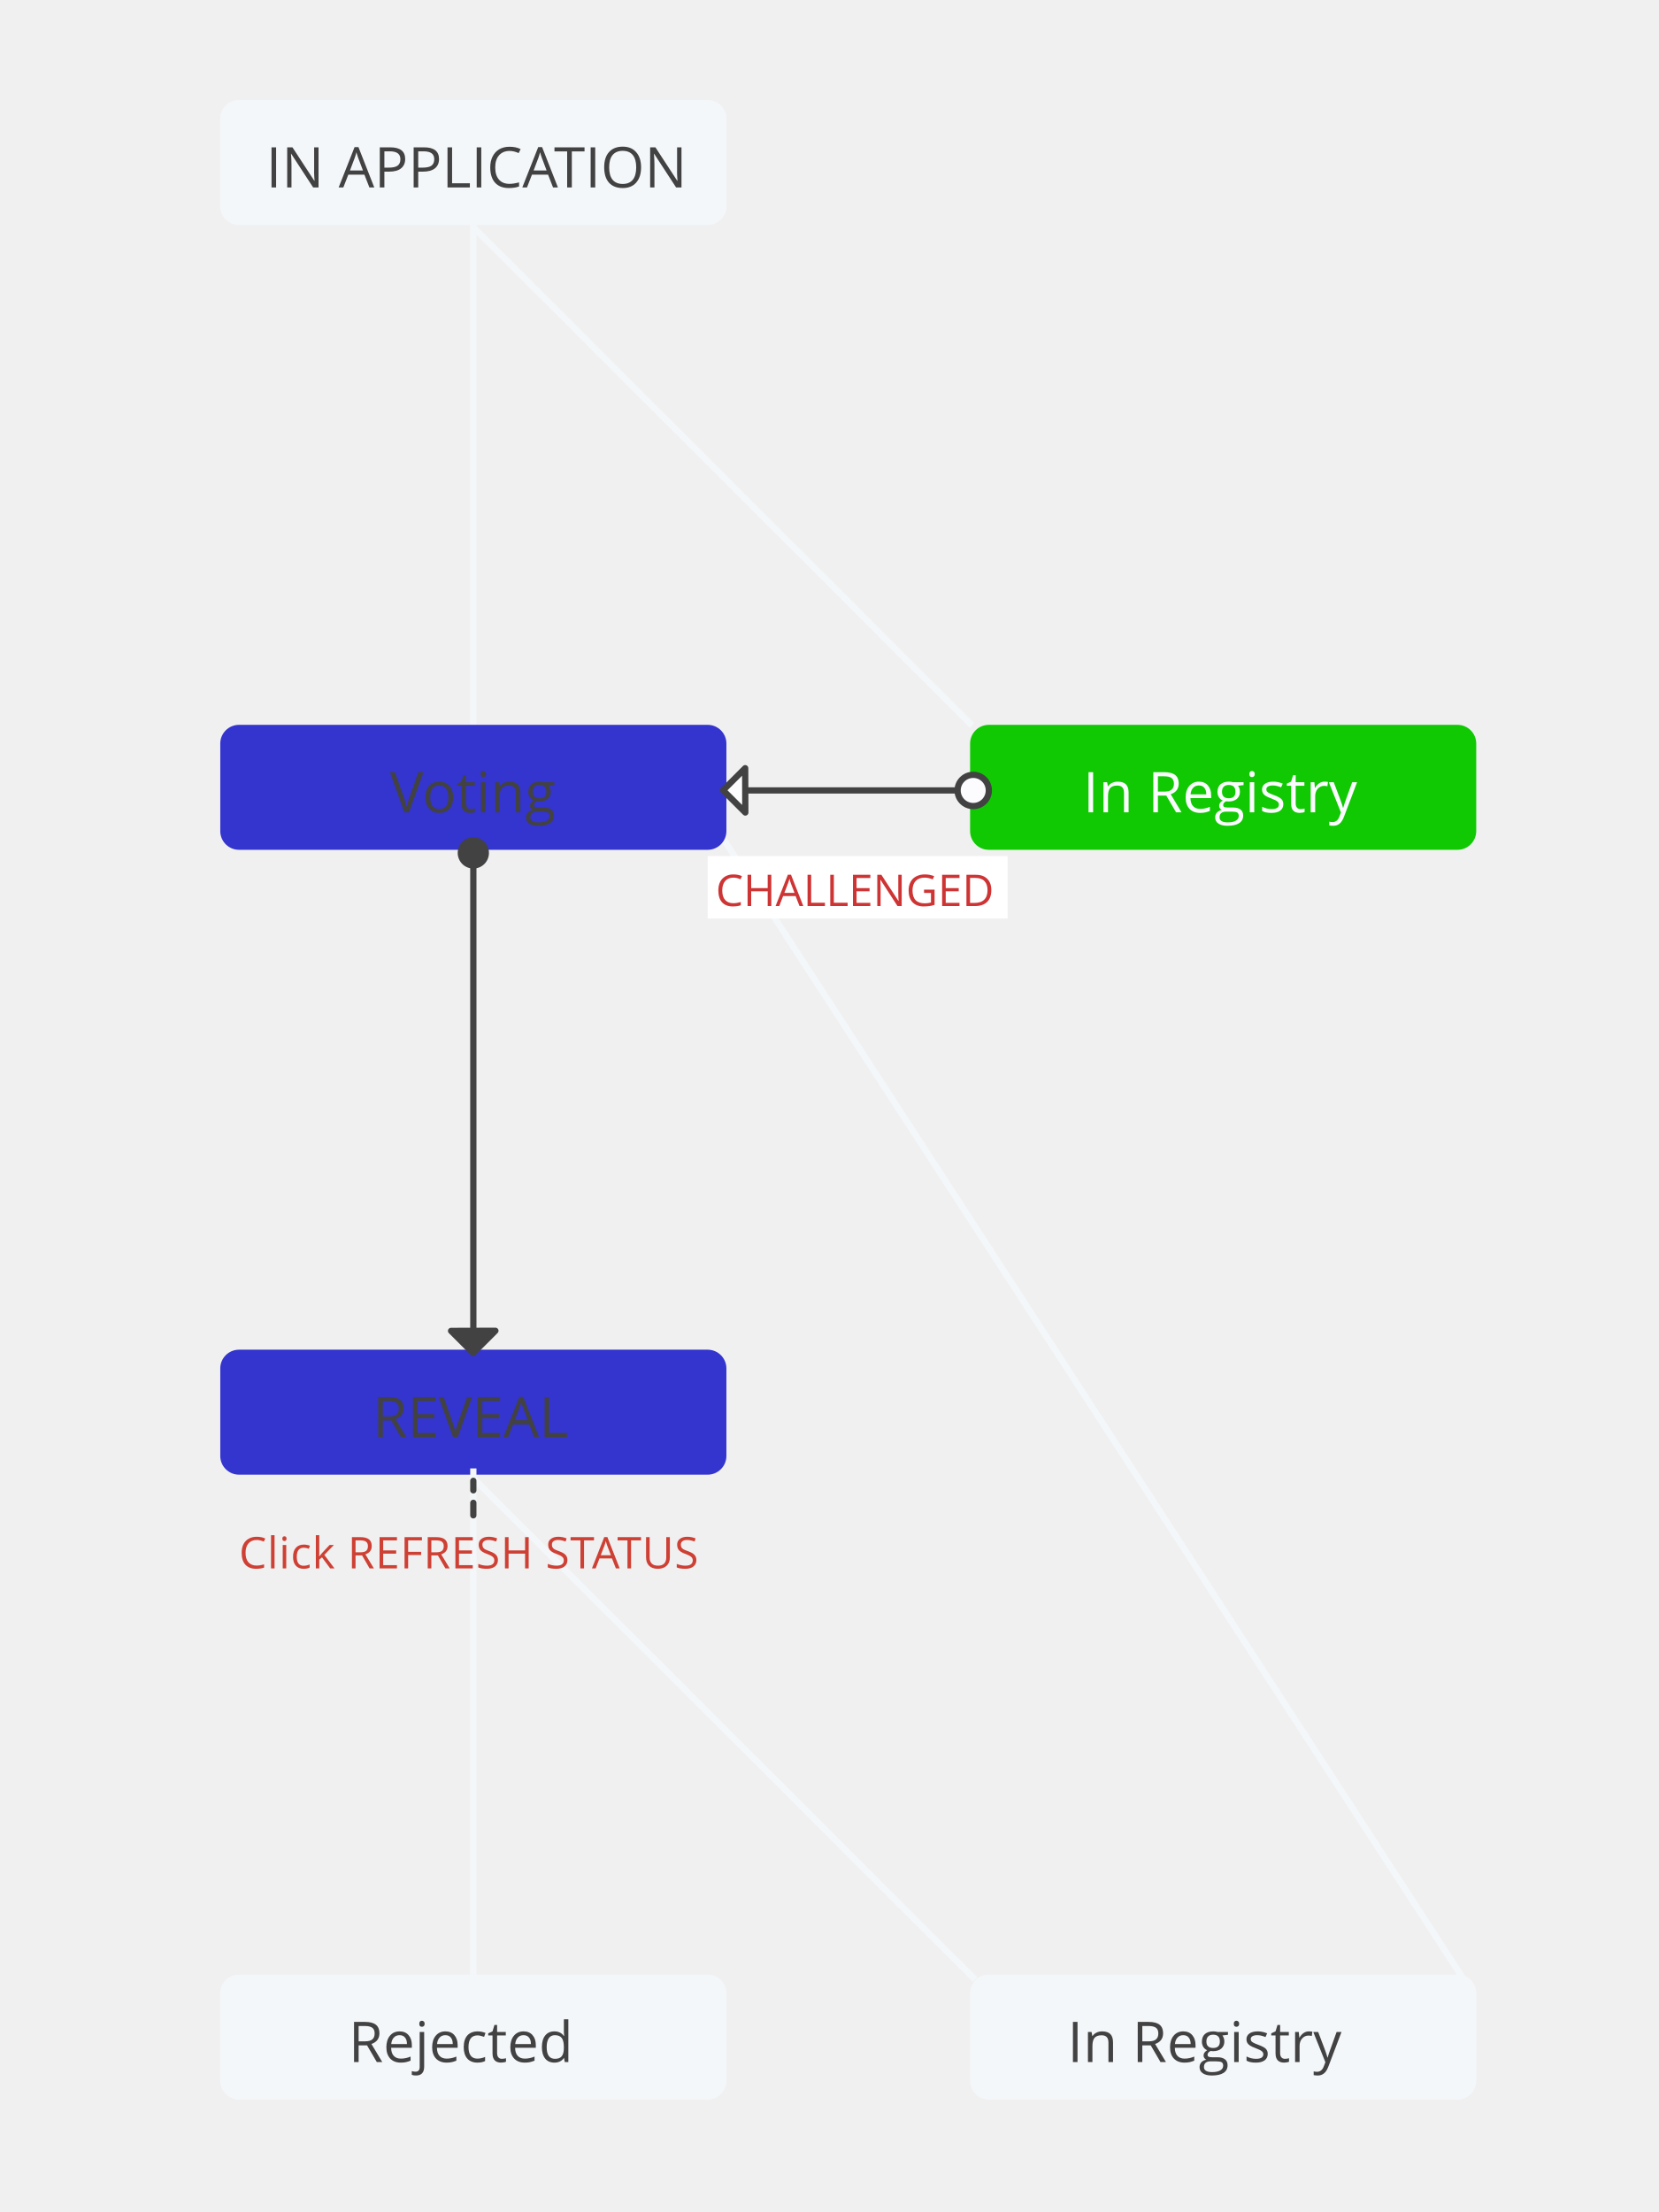
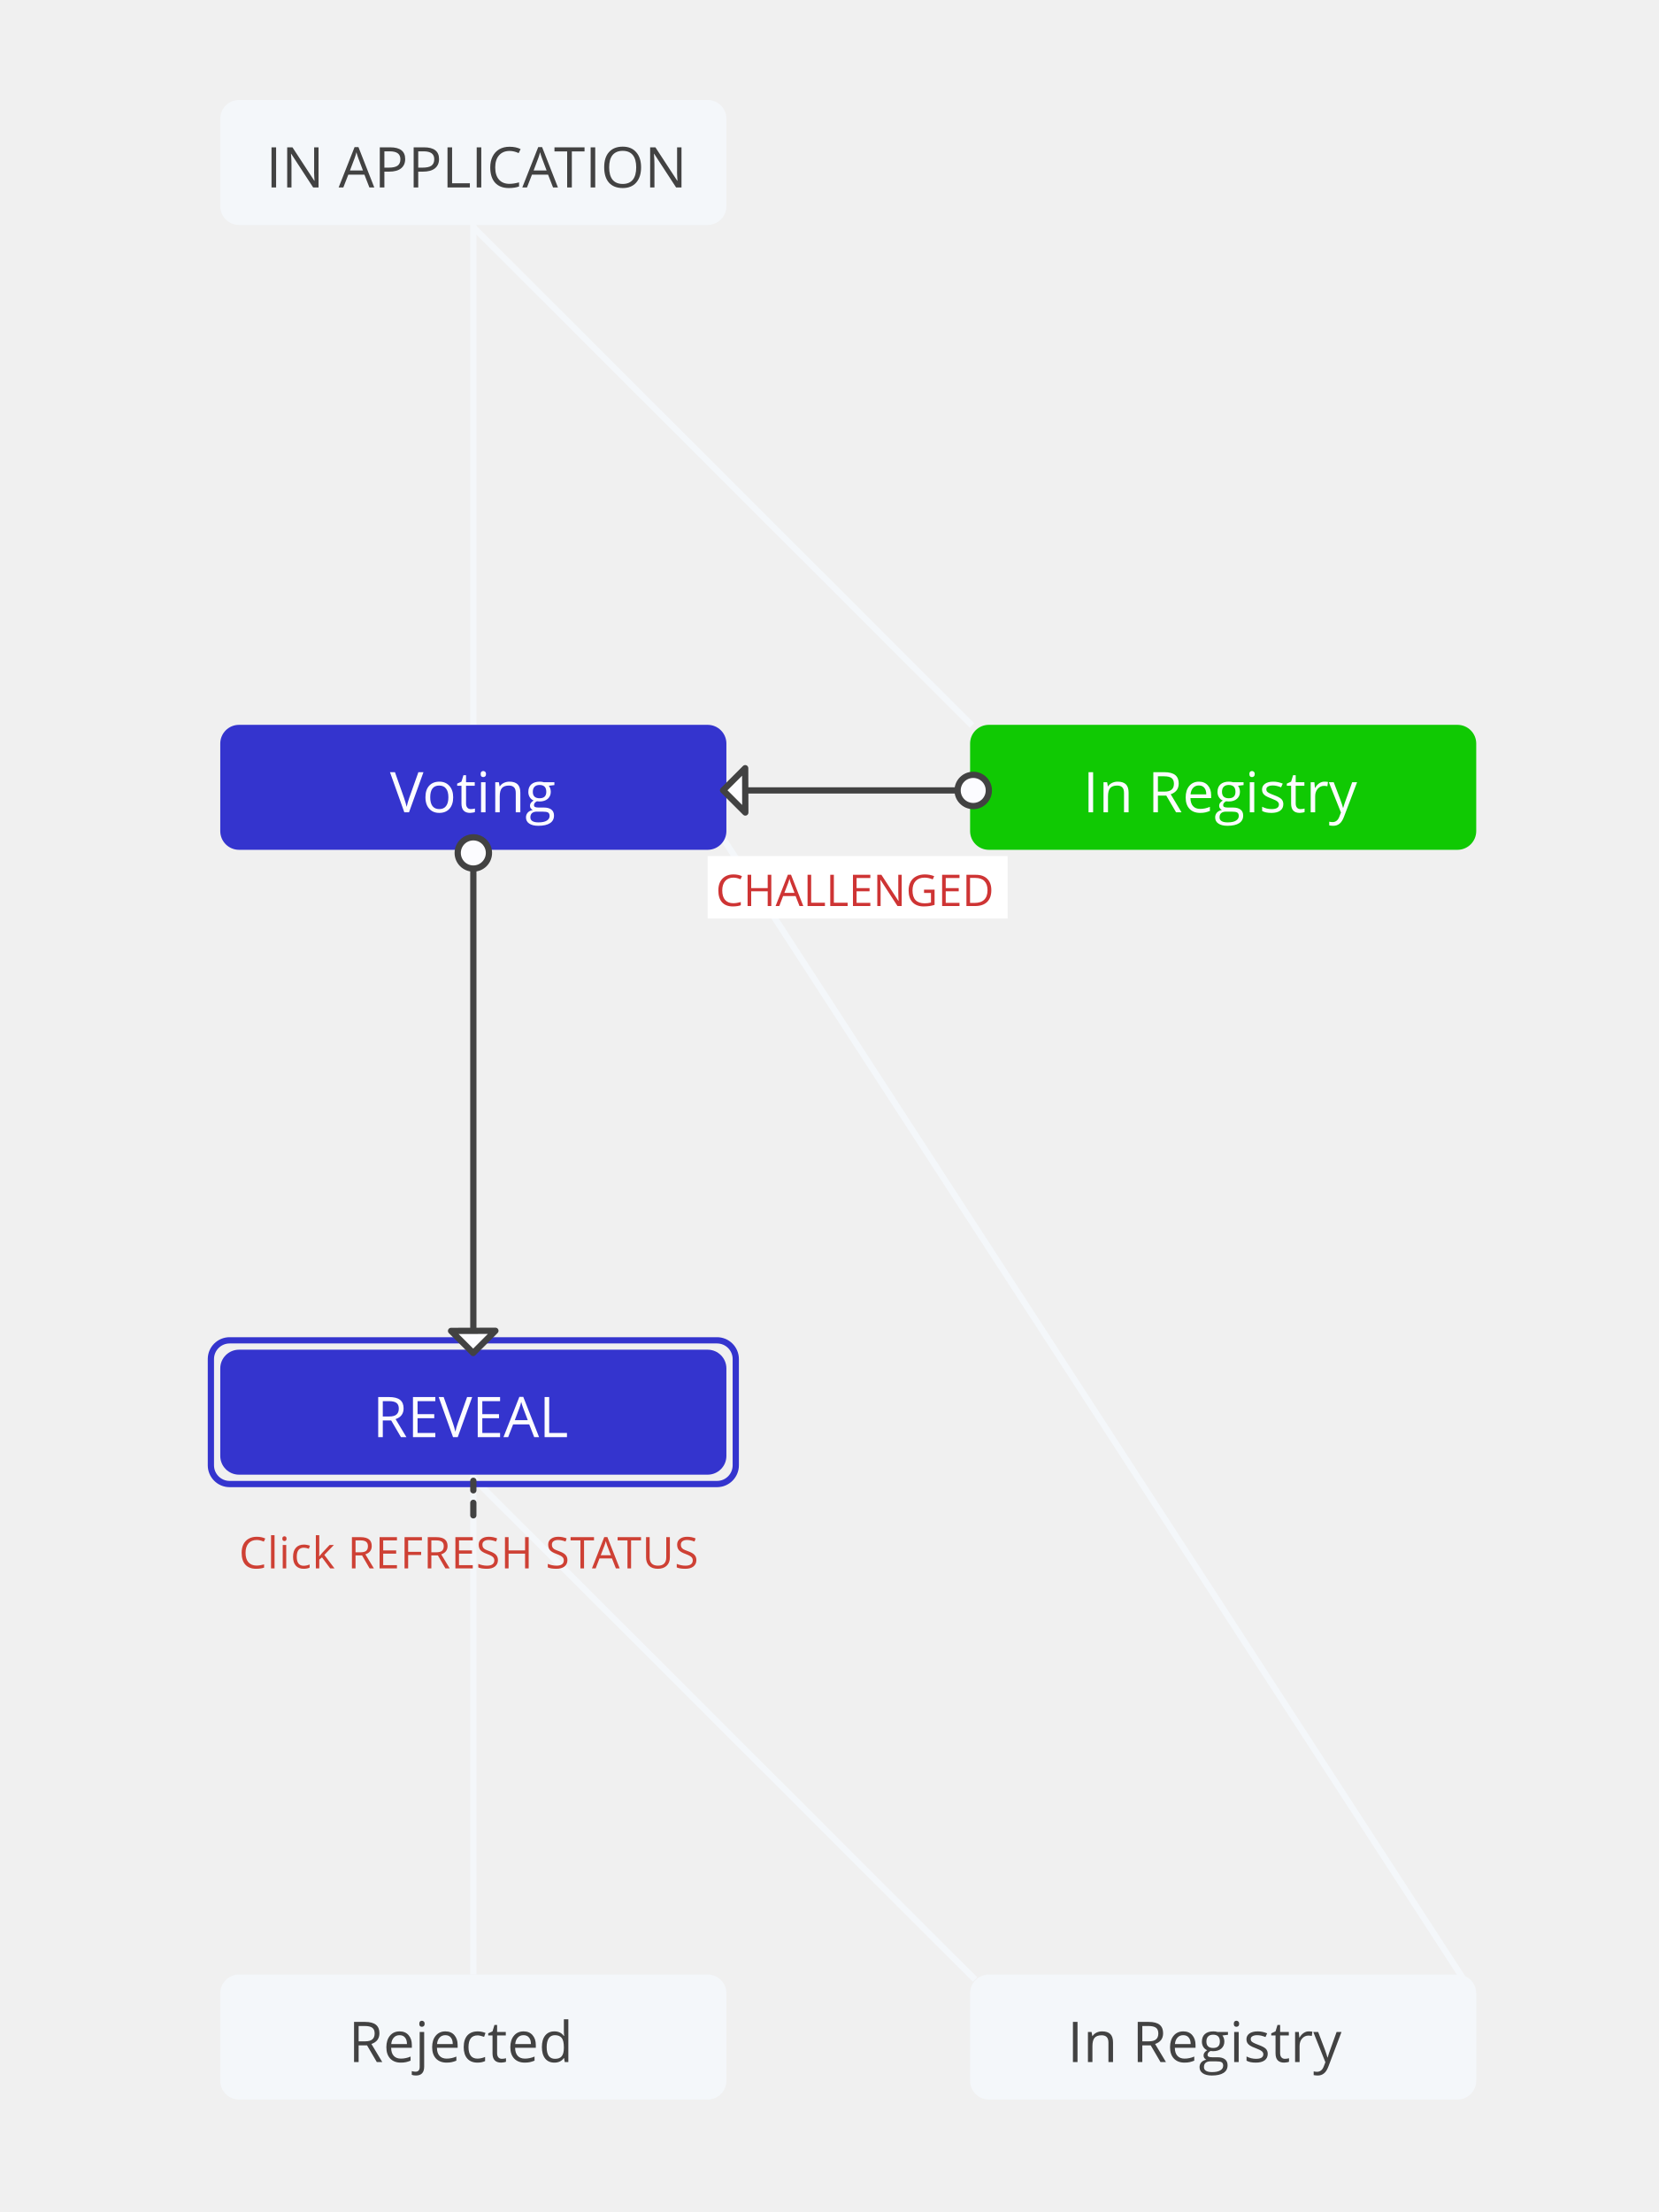
<svg xmlns="http://www.w3.org/2000/svg" width="300px" height="400px" viewBox="0 0 231 354" version="1.1">
  <defs />
-   <g id="Page-1" stroke="none" stroke-width="1" fill="none" fill-rule="evenodd">
-     <g id="Map-–-REGISTRY-(No-ID)-|-REVEAL-(PENDING)">
+   <g id="Stage-Maps" stroke="none" stroke-width="1" fill="none" fill-rule="evenodd">
+     <g id="map_in_registry_no_id_reveal_pending">
+       <path d="M98.492,220.12 L98.542,332.985" id="Line" stroke="#F4F7FA" stroke-linecap="square" transform="translate(98.51718, 276.5525) rotate(-45) translate(-98.51718, -276.5525) " />
+       <path d="M58.5,235.5 L58.5,315.5" id="Line" stroke="#F4F7FA" stroke-linecap="square" />
      <rect id="Rectangle-11-Copy-2" fill="#3434CE" x="18" y="216" width="81" height="20" rx="3" />
-       <text id="REVEAL" font-family="Open Sans, sans-serif" font-size="9" font-weight="500" fill="#424242">
+       <rect id="Rectangle-11-Copy-6" stroke="#3434CE" x="16.5" y="214.5" width="84" height="23" rx="3" />
+       <text id="REVEAL" font-family="Open Sans, sans-serif" font-size="9" font-weight="500" fill="#FCFCFF">
        <tspan x="42.387" y="230">REVEAL</tspan>
      </text>
      <path d="M152.023,115.936 L163.46,335.06" id="Line" stroke="#F4F7FA" stroke-linecap="square" transform="translate(157.7414, 225.4982) rotate(-210) translate(-157.7414, -225.4982) " />
      <path d="M58.5,35.5 L58.5,115.5" id="Line" stroke="#F4F7FA" stroke-linecap="square" />
      <rect id="Rectangle-11" fill="#F4F7FA" x="18" y="16" width="81" height="20" rx="3" />
      <text id="IN-APPLICATION" font-family="Open Sans, sans-serif" font-size="9" font-weight="normal" fill="#424242">
        <tspan x="25.314" y="30">IN APPLICATION</tspan>
      </text>
      <path d="M58.476,36.33 L138.319,116.103 L58.476,36.33 Z" id="Line" stroke="#F4F7FA" stroke-linecap="square" />
-       <path d="M98.492,220.12 L98.542,332.985" id="Line" stroke="#F4F7FA" stroke-linecap="square" transform="translate(98.51718, 276.5525) rotate(-45) translate(-98.51718, -276.5525) " />
-       <path d="M58.5,235.5 L58.5,315.5" id="Line" stroke="#F4F7FA" stroke-linecap="square" />
      <path d="M58.5,242.506 L58.5,236.983" id="Line" stroke="#424242" stroke-linecap="round" stroke-linejoin="round" stroke-dasharray="2,2" />
      <text id="Click-REFRESH-STATUS" font-family="Open Sans, sans-serif" font-size="7" font-weight="normal" line-spacing="10" letter-spacing="0.1" fill="#CE4034">
        <tspan x="21" y="251">Click </tspan>
        <tspan x="38.382" y="251" font-family="Open Sans, sans-serif" font-weight="500">REFRESH STATUS</tspan>
      </text>
      <rect id="Rectangle-11-Copy" fill="#3434CE" x="18" y="116" width="81" height="20" rx="3" />
-       <text id="Voting" font-family="Open Sans, sans-serif" font-size="9" font-weight="500" fill="#424242">
+       <text id="Voting" font-family="Open Sans, sans-serif" font-size="9" font-weight="500" fill="#FCFCFF">
        <tspan x="45.159" y="130">Voting</tspan>
      </text>
      <rect id="Rectangle-11-Copy-3" fill="#F4F7FA" x="18" y="316" width="81" height="20" rx="3" />
      <text id="Rejected" font-family="Open Sans, sans-serif" font-size="9" font-weight="normal" fill="#424242">
        <tspan x="38.518" y="330">Rejected</tspan>
      </text>
      <rect id="Rectangle-11-Copy-5" fill="#F4F7FA" x="138" y="316" width="81" height="20" rx="3" />
      <text id="In-Registry" font-family="Open Sans, sans-serif" font-size="9" font-weight="normal" fill="#424242">
        <tspan x="153.565" y="330">In Registry</tspan>
      </text>
      <rect id="Rectangle-11-Copy-4" fill="#10C903" x="138" y="116" width="81" height="20" rx="3" />
      <g id="Group" transform="translate(119.5, 126.5) rotate(-270) translate(-119.5, -126.5) translate(115, 105)" stroke="#424242">
        <path d="M4.5,3.487 L4.5,41.5" id="Line" stroke-linecap="square" />
        <circle id="Oval-2" fill="#FCFCFF" cx="4.5" cy="2.5" r="2.5" />
        <polygon id="Path-4" fill="#FCFCFF" stroke-linecap="round" stroke-linejoin="round" points="8.032 38.973 4.475 42.531 0.937 38.993" />
      </g>
      <text id="In-Registry" font-family="Open Sans, sans-serif" font-size="9" font-weight="500" fill="#FCFCFF">
        <tspan x="156.063" y="130">In Registry</tspan>
      </text>
      <g id="Group-4" transform="translate(96, 137)">
        <rect id="Rectangle-12" fill="#FFFFFF" x="0" y="0" width="48" height="10" />
        <text id="CHALLENGED" font-family="Open Sans, sans-serif" font-size="7" font-weight="500" fill="#CE3434">
          <tspan x="1.288" y="8">CHALLENGED</tspan>
        </text>
      </g>
-       <g id="Group-2" transform="translate(54, 134)">
-         <circle id="Oval-2" fill="#424242" cx="4.5" cy="2.5" r="2.5" />
-         <path d="M4.5,1.5 L4.5,81.5" id="Line" stroke="#424242" stroke-linecap="square" />
-         <polygon id="Path-4" stroke="#424242" fill="#424242" stroke-linecap="round" stroke-linejoin="round" points="8.032 78.973 4.475 82.531 0.937 78.993" />
+       <g id="Group-2" transform="translate(54, 134)" stroke="#424242">
+         <path d="M4.5,1.5 L4.5,81.5" id="Line" stroke-linecap="square" />
+         <circle id="Oval-2" fill="#FCFCFF" cx="4.5" cy="2.5" r="2.5" />
+         <polygon id="Path-4" fill="#FCFCFF" stroke-linecap="round" stroke-linejoin="round" points="8.032 78.973 4.475 82.531 0.937 78.993" />
      </g>
    </g>
  </g>
</svg>
